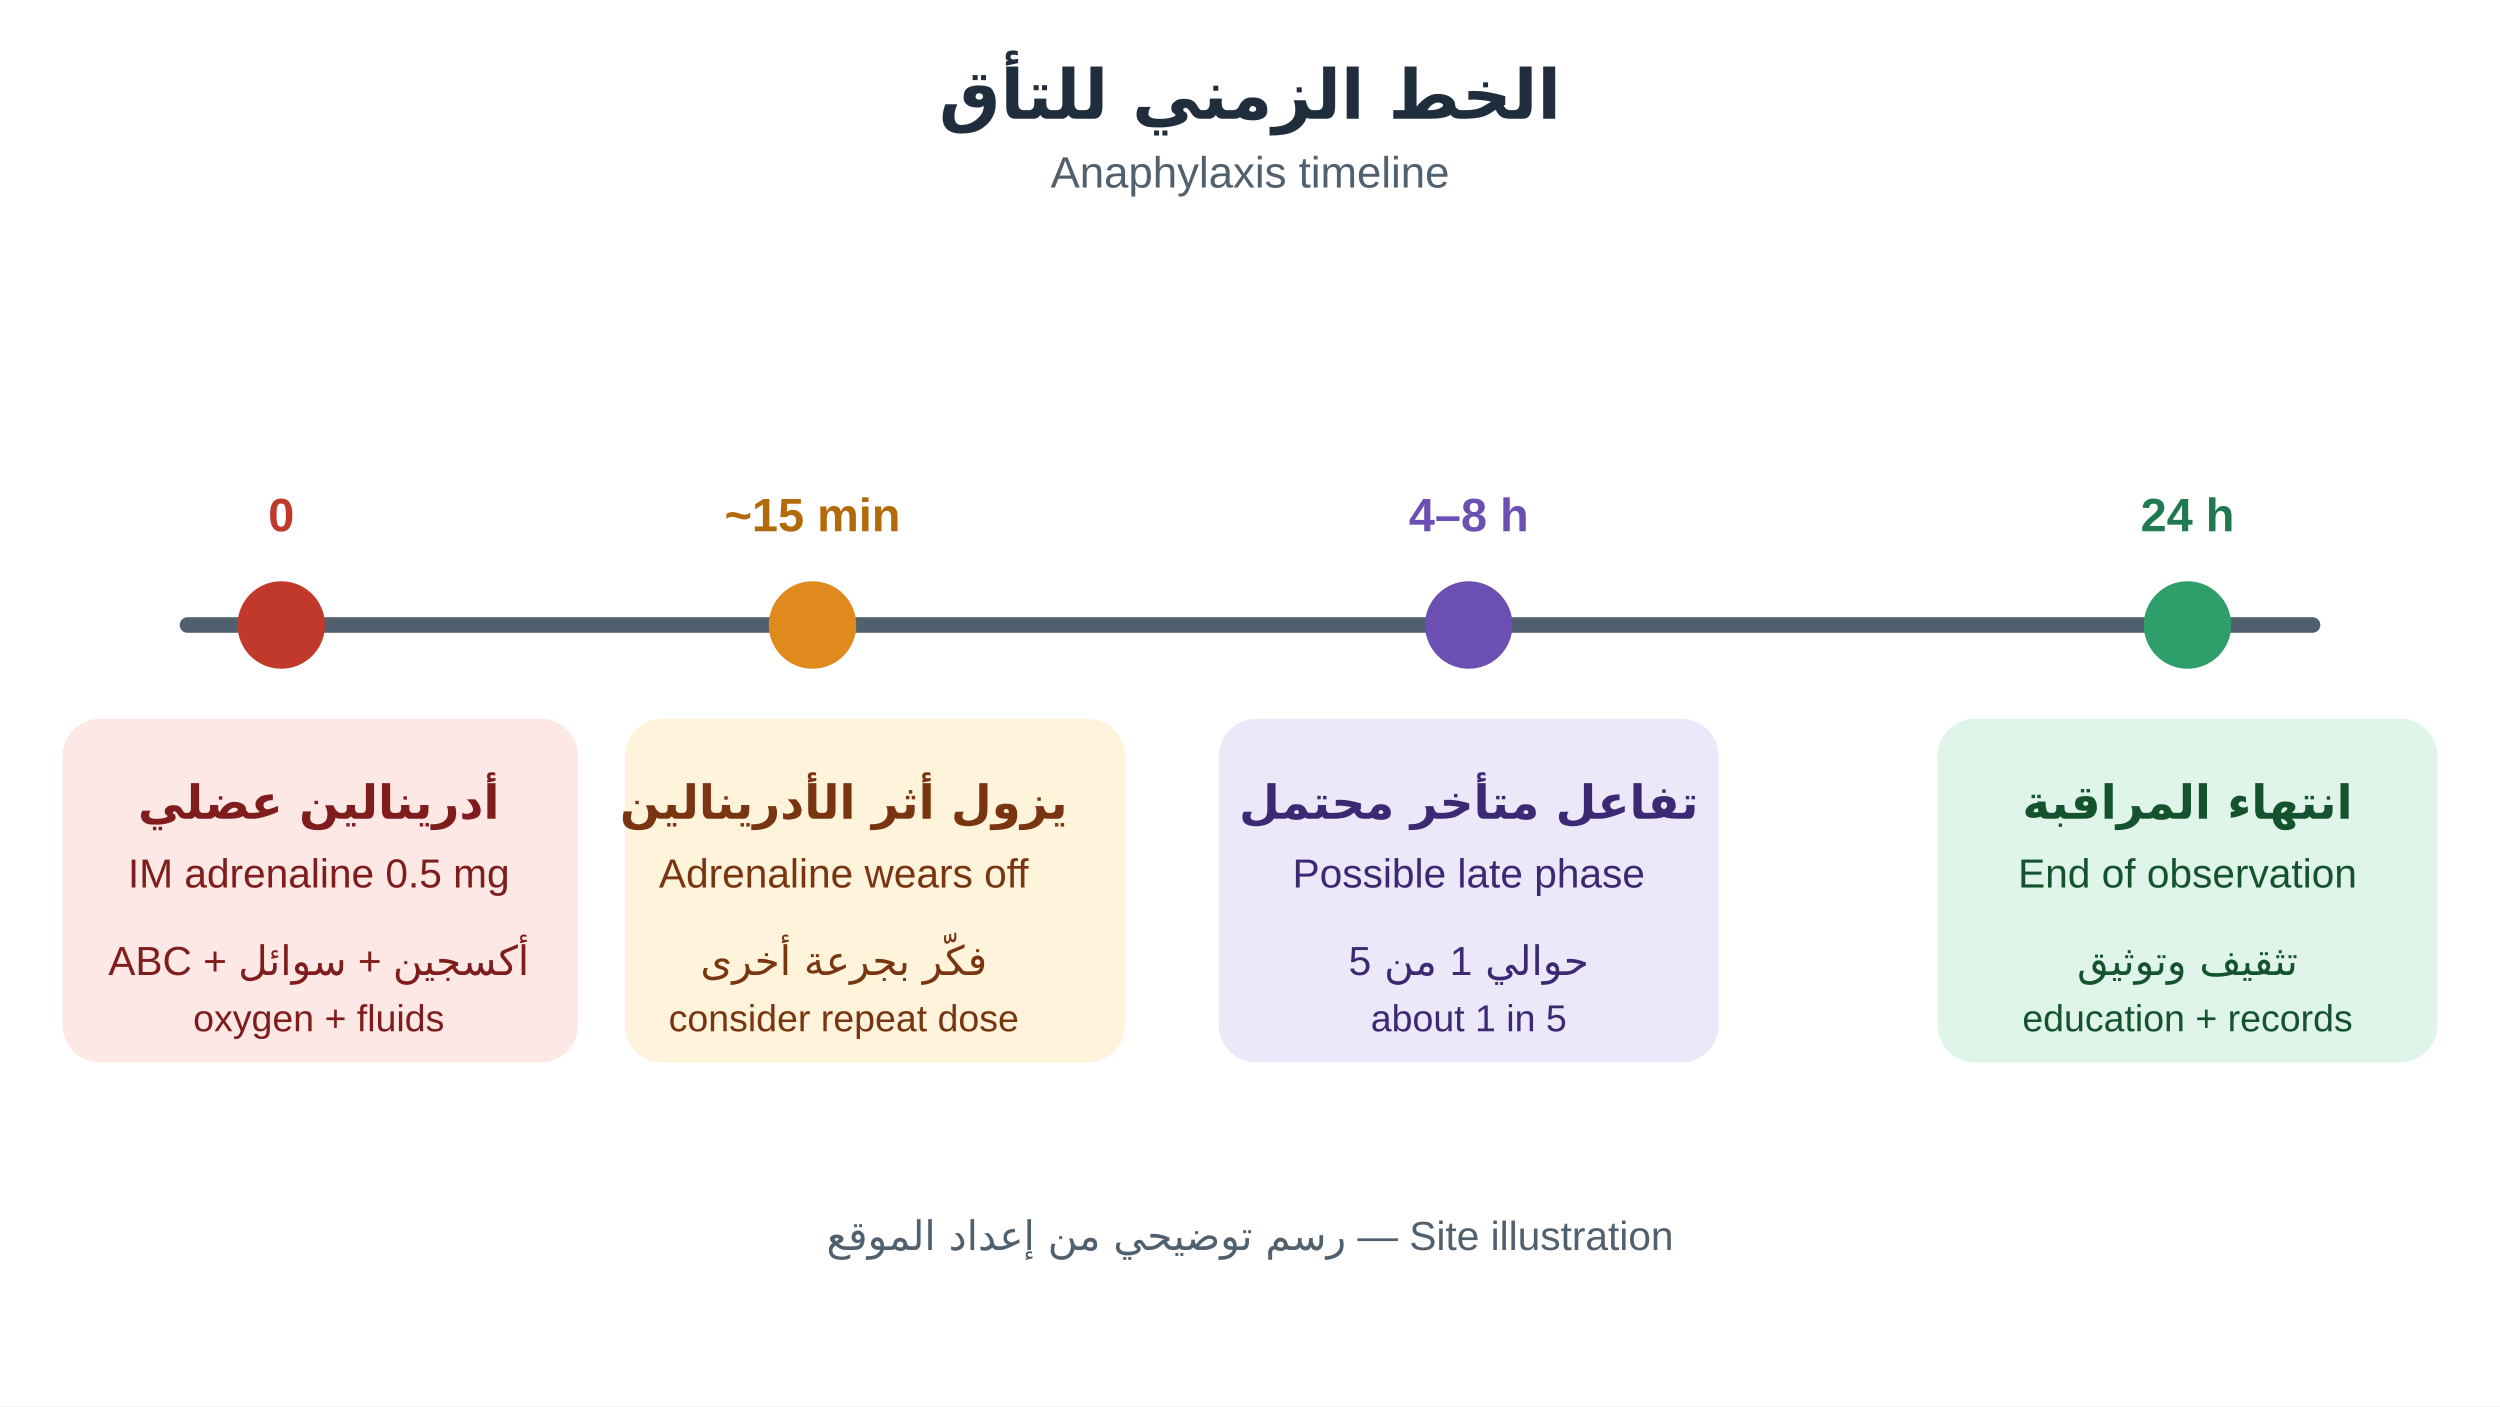
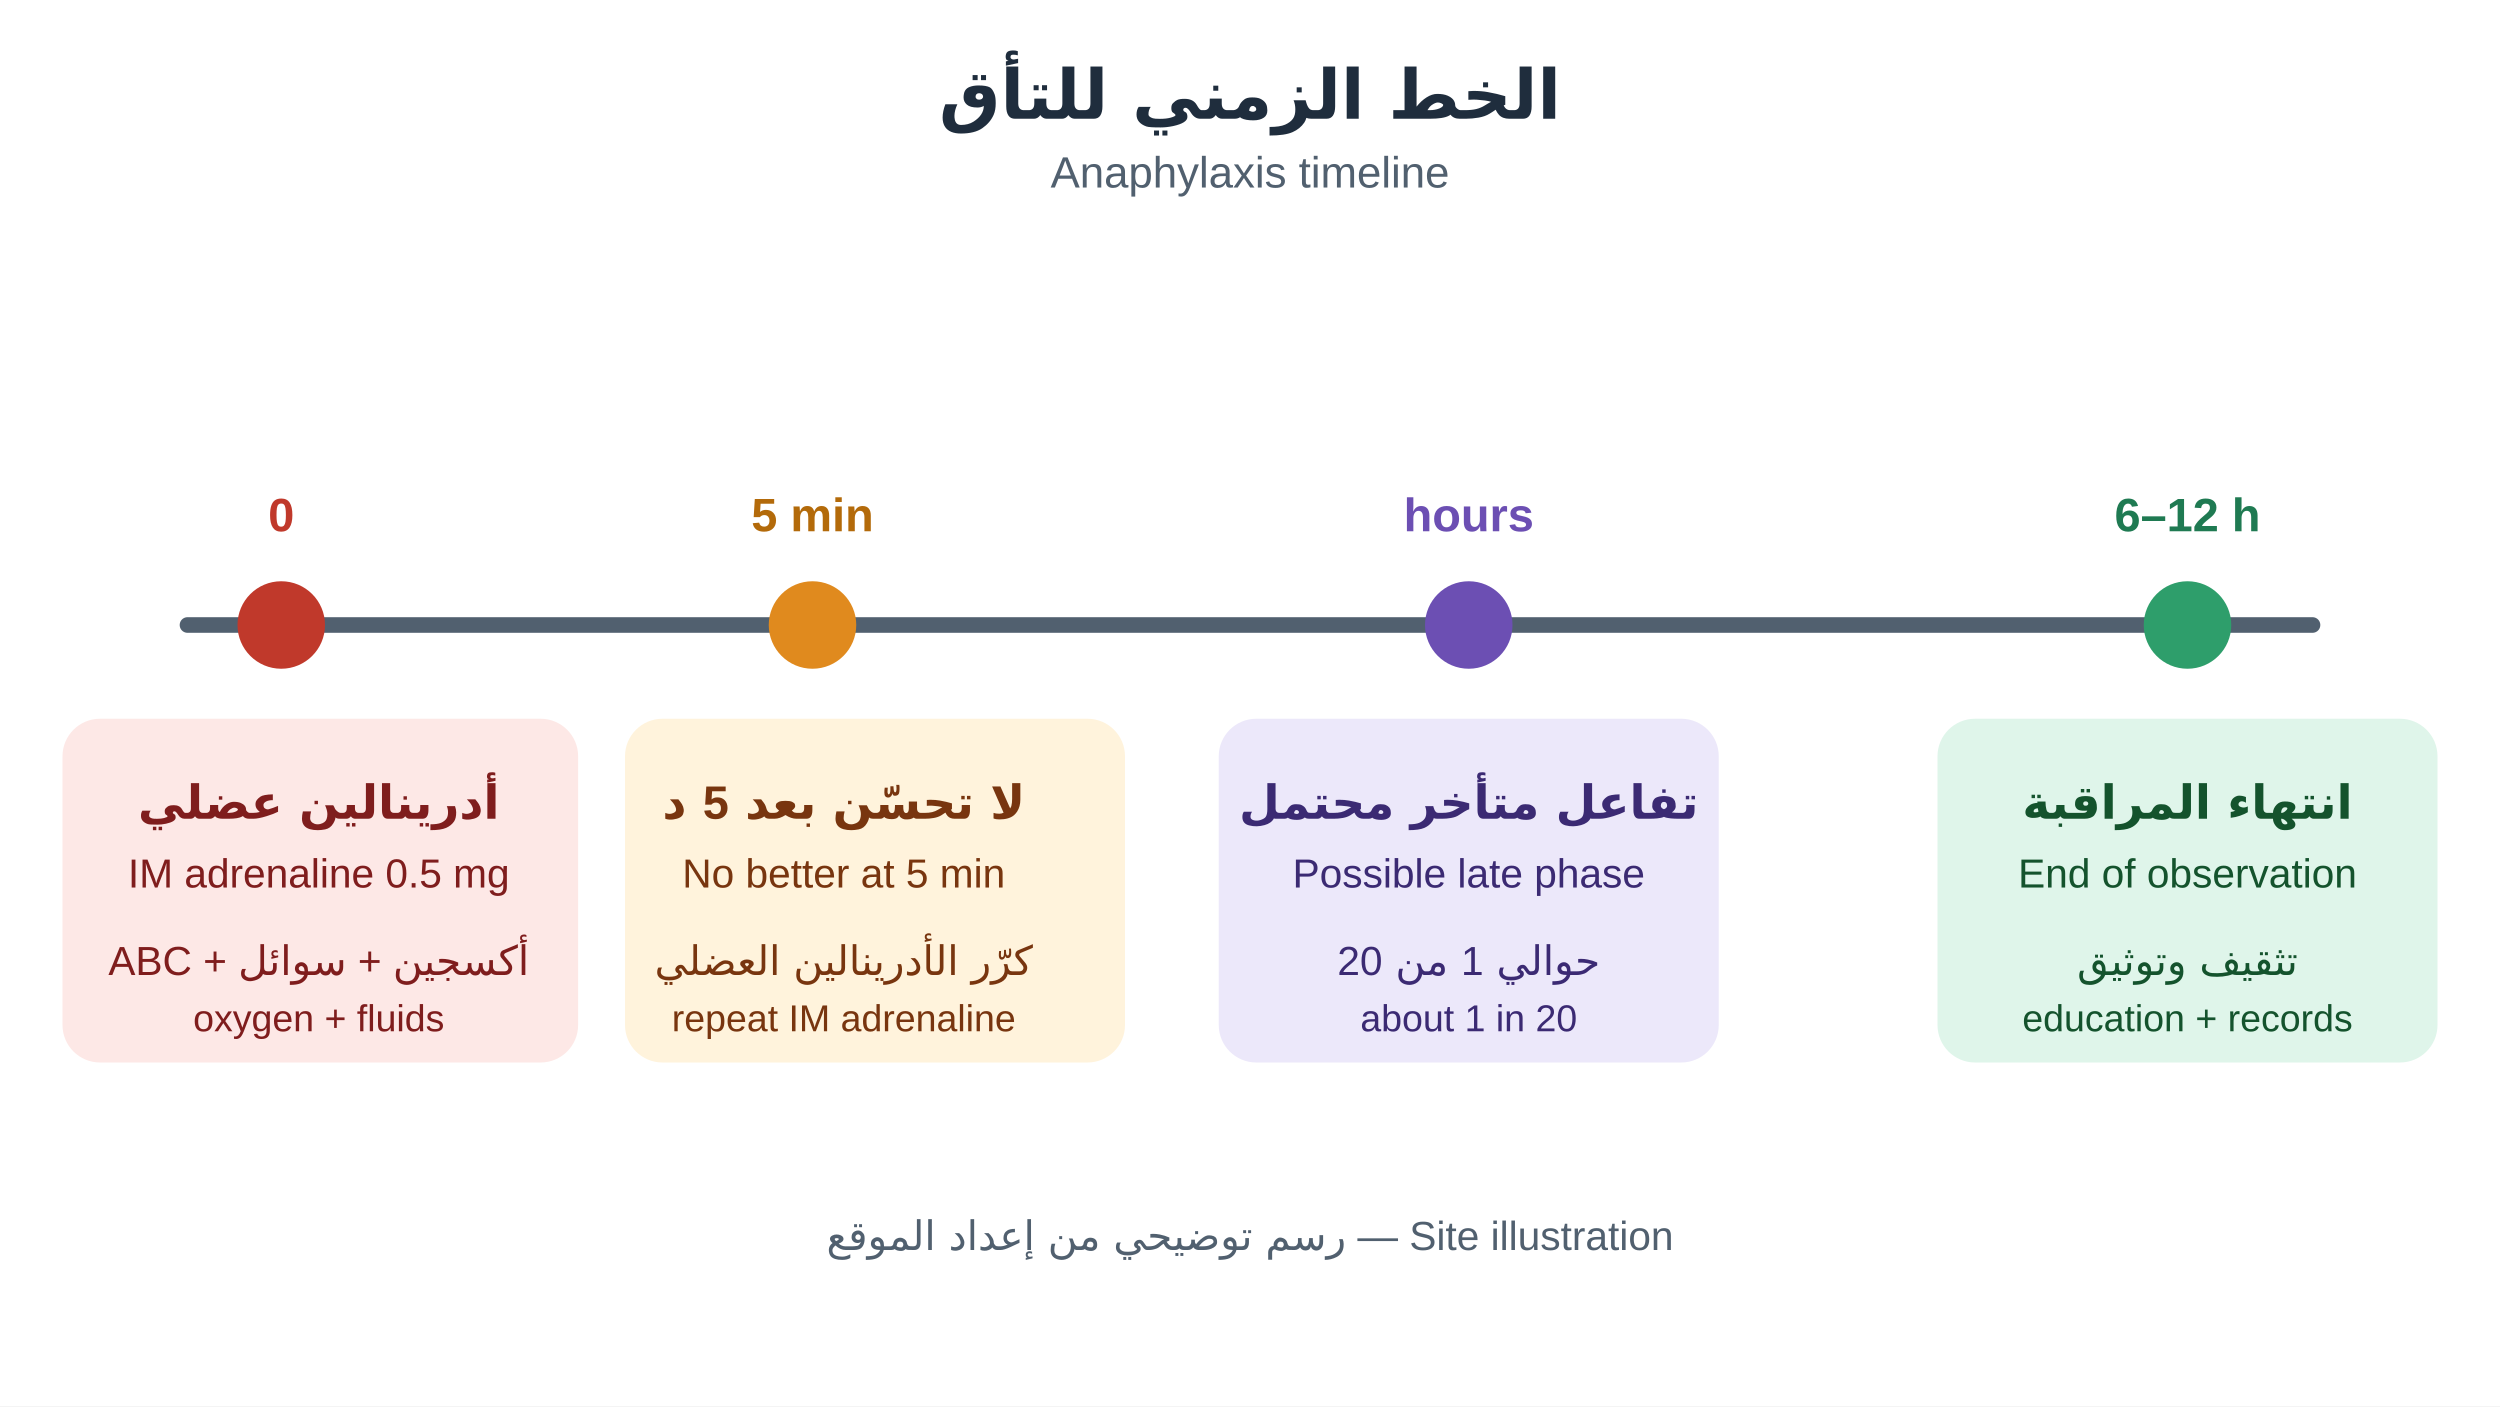
<svg xmlns="http://www.w3.org/2000/svg" viewBox="0 0 800 450" font-family="Tahoma, Arial, sans-serif">
  <rect width="800" height="450" fill="#fff" />
  <text x="400" y="38" text-anchor="middle" font-size="22" font-weight="700" fill="#1f2d3d">الخط الزمني للتأق</text>
  <text x="400" y="60" text-anchor="middle" font-size="14" fill="#51606f">Anaphylaxis timeline</text>
  <line x1="60" y1="200" x2="740" y2="200" stroke="#51606f" stroke-width="5" stroke-linecap="round" />
  <g font-size="15" text-anchor="middle">
    <circle cx="90" cy="200" r="14" fill="#c0392b" />
    <circle cx="260" cy="200" r="14" fill="#e08a1e" />
    <circle cx="470" cy="200" r="14" fill="#6c4fb3" />
    <circle cx="700" cy="200" r="14" fill="#2e9e6b" />
    <text x="90" y="170" font-weight="700" fill="#c0392b">0</text>
-     <text x="260" y="170" font-weight="700" fill="#b36a0a">~15 min</text>
-     <text x="470" y="170" font-weight="700" fill="#6c4fb3">4–8 h</text>
-     <text x="700" y="170" font-weight="700" fill="#1f7a52">24 h</text>
+     <text x="260" y="170" font-weight="700" fill="#b36a0a">5 min</text>
+     <text x="470" y="170" font-weight="700" fill="#6c4fb3">hours</text>
+     <text x="700" y="170" font-weight="700" fill="#1f7a52">6–12 h</text>
    <rect x="20" y="230" width="165" height="110" rx="12" fill="#fde8e6" />
    <text x="102" y="262" font-weight="700" fill="#7f1d1d">أدرينالين عضلي</text>
    <text x="102" y="284" font-size="13" fill="#7f1d1d">IM adrenaline 0.5 mg</text>
    <text x="102" y="312" font-size="13" fill="#7f1d1d">ABC + أكسجين + سوائل</text>
    <text x="102" y="330" font-size="12" fill="#7f1d1d">oxygen + fluids</text>
    <rect x="200" y="230" width="160" height="110" rx="12" fill="#fff3dc" />
-     <text x="270" y="262" font-weight="700" fill="#78350f">يزول أثر الأدرينالين</text>
-     <text x="270" y="284" font-size="13" fill="#78350f">Adrenaline wears off</text>
-     <text x="270" y="312" font-size="13" fill="#78350f">فكّر بجرعة أخرى</text>
-     <text x="270" y="330" font-size="12" fill="#78350f">consider repeat dose</text>
+     <text x="270" y="262" font-weight="700" fill="#78350f">لا تحسّن بعد 5 د</text>
+     <text x="270" y="284" font-size="13" fill="#78350f">No better at 5 min</text>
+     <text x="270" y="312" font-size="13" fill="#78350f">كرّر الأدرينالين العضلي</text>
+     <text x="270" y="330" font-size="12" fill="#78350f">repeat IM adrenaline</text>
    <rect x="390" y="230" width="160" height="110" rx="12" fill="#ece8fa" />
    <text x="470" y="262" font-weight="700" fill="#3b2a73">تفاعل متأخر محتمل</text>
    <text x="470" y="284" font-size="13" fill="#3b2a73">Possible late phase</text>
-     <text x="470" y="312" font-size="13" fill="#3b2a73">حوالي 1 من 5</text>
-     <text x="470" y="330" font-size="12" fill="#3b2a73">about 1 in 5</text>
+     <text x="470" y="312" font-size="13" fill="#3b2a73">حوالي 1 من 20</text>
+     <text x="470" y="330" font-size="12" fill="#3b2a73">about 1 in 20</text>
    <rect x="620" y="230" width="160" height="110" rx="12" fill="#dff5ea" />
    <text x="700" y="262" font-weight="700" fill="#14532d">انتهاء المراقبة</text>
    <text x="700" y="284" font-size="13" fill="#14532d">End of observation</text>
    <text x="700" y="312" font-size="13" fill="#14532d">تثقيف وتوثيق</text>
    <text x="700" y="330" font-size="12" fill="#14532d">education + records</text>
  </g>
  <text x="400" y="400" text-anchor="middle" font-size="13" fill="#51606f">رسم توضيحي من إعداد الموقع — Site illustration</text>
</svg>
